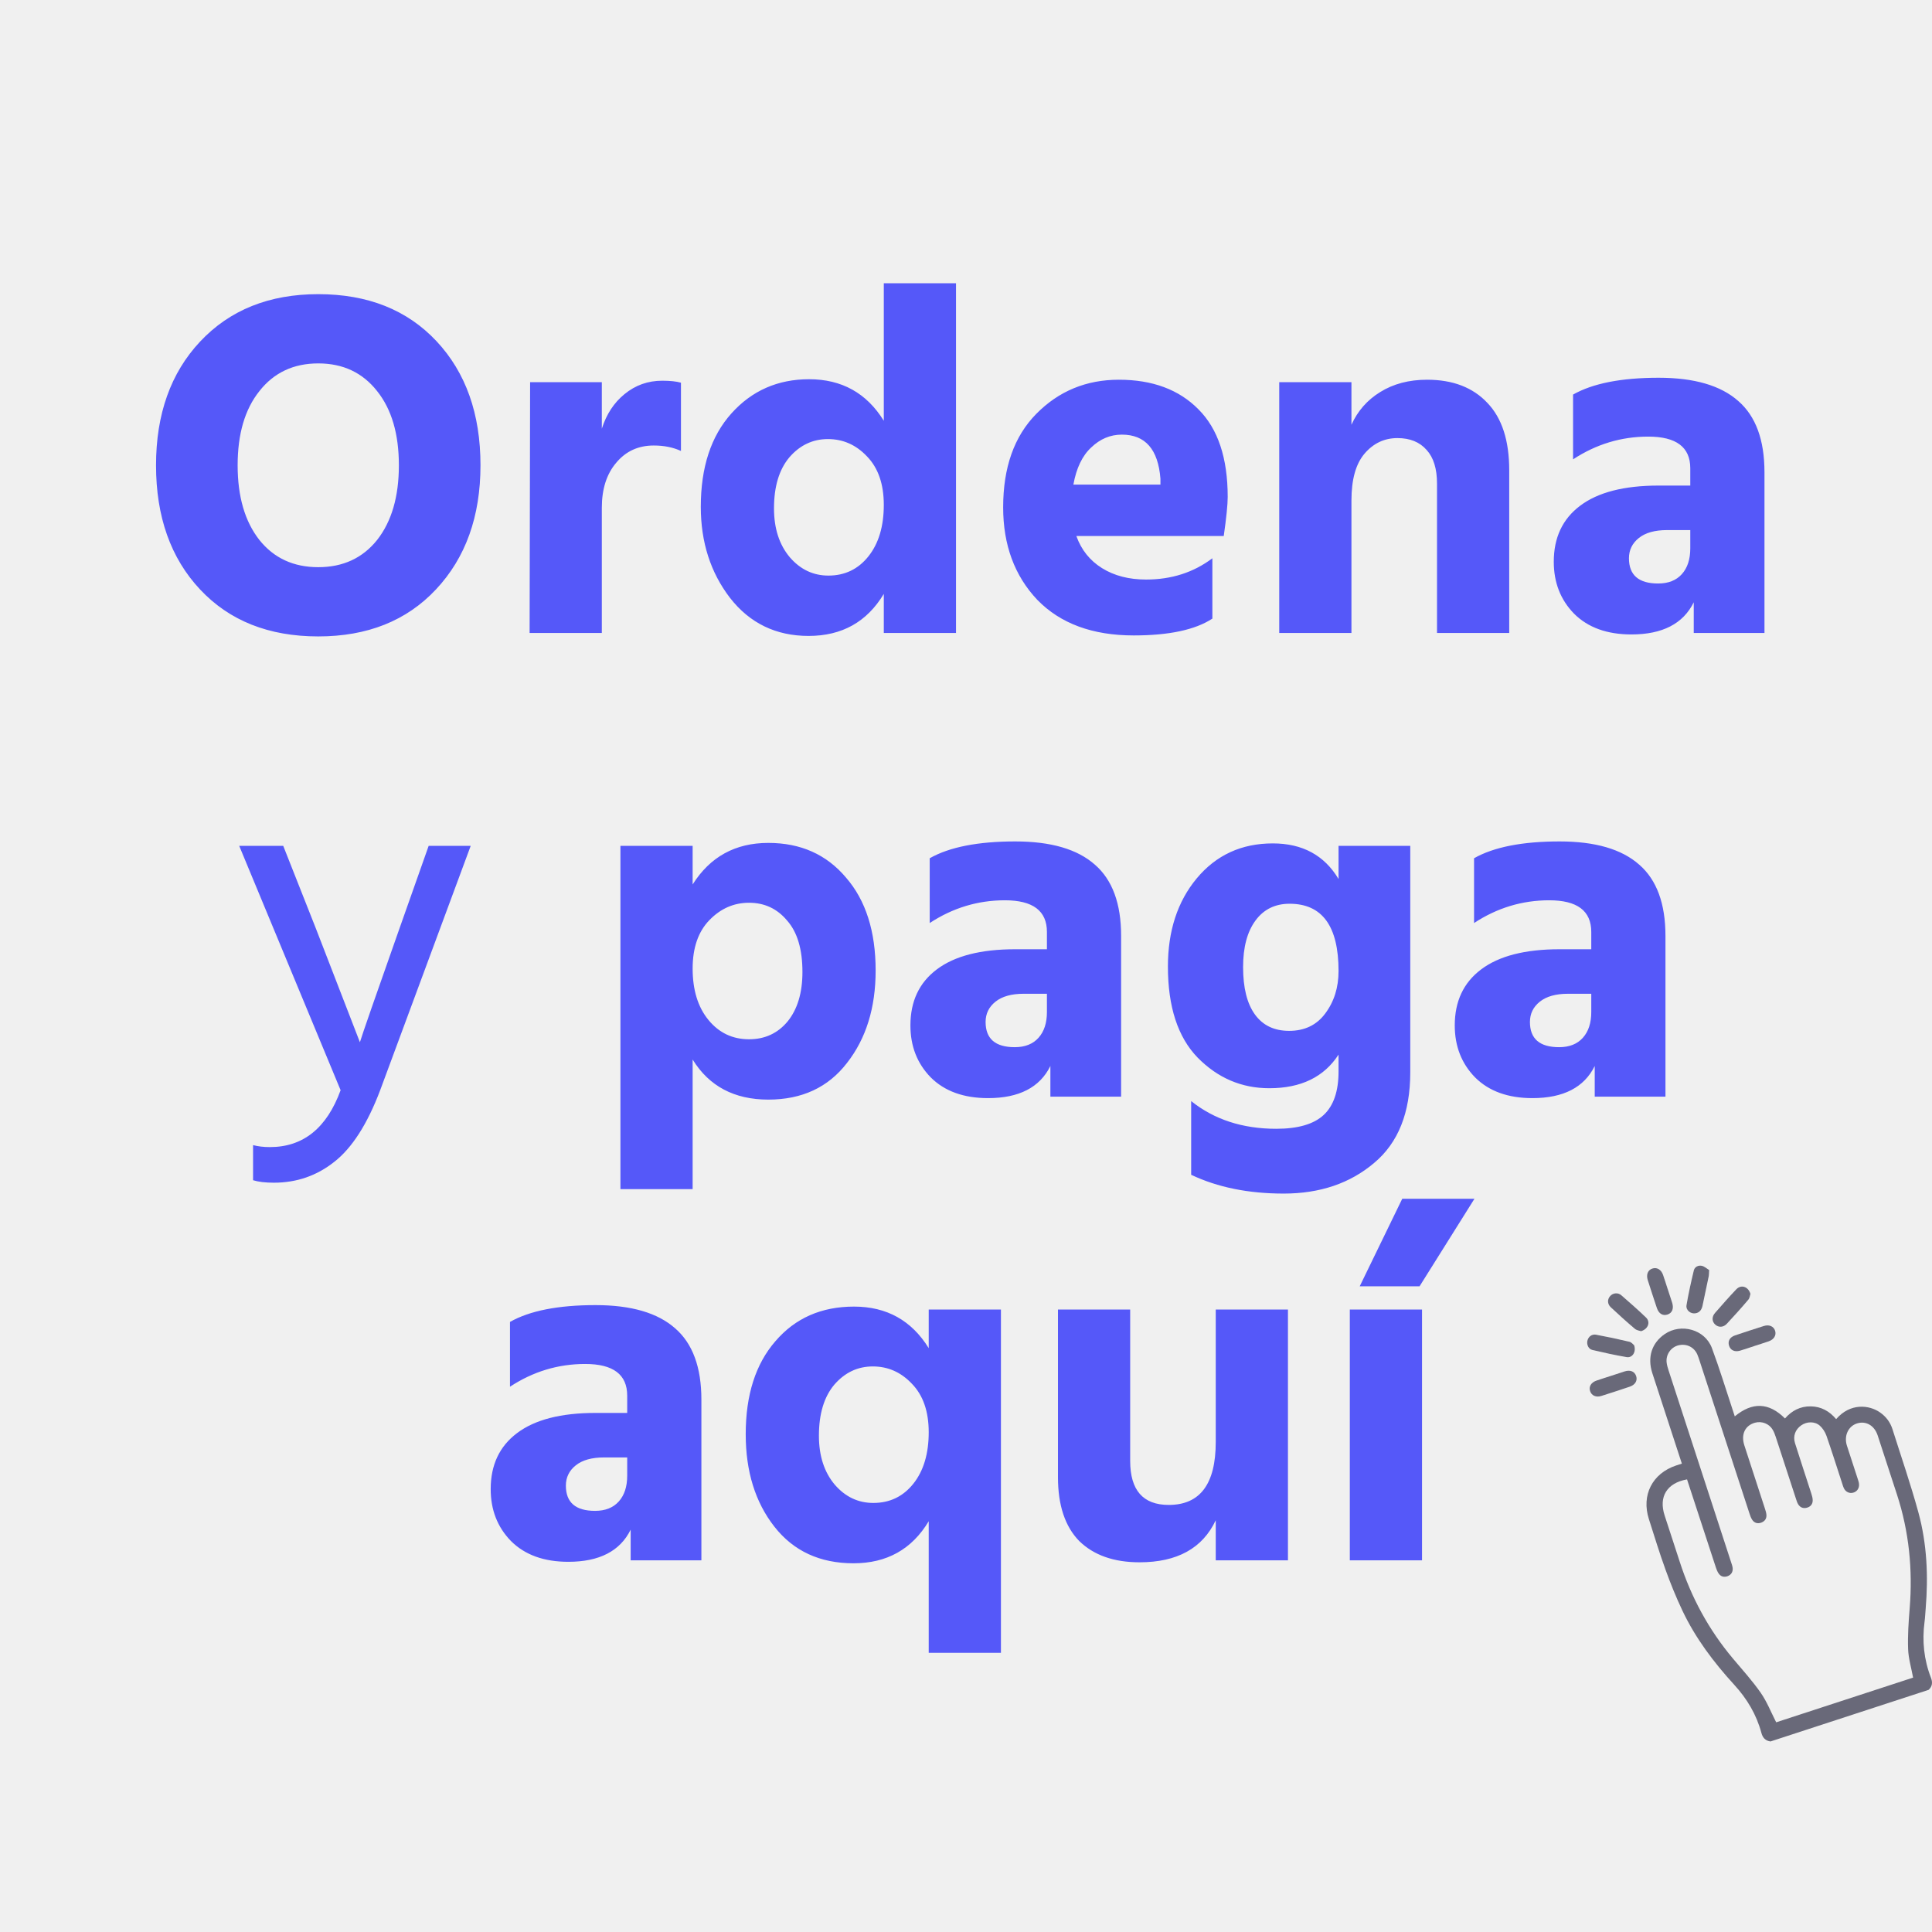
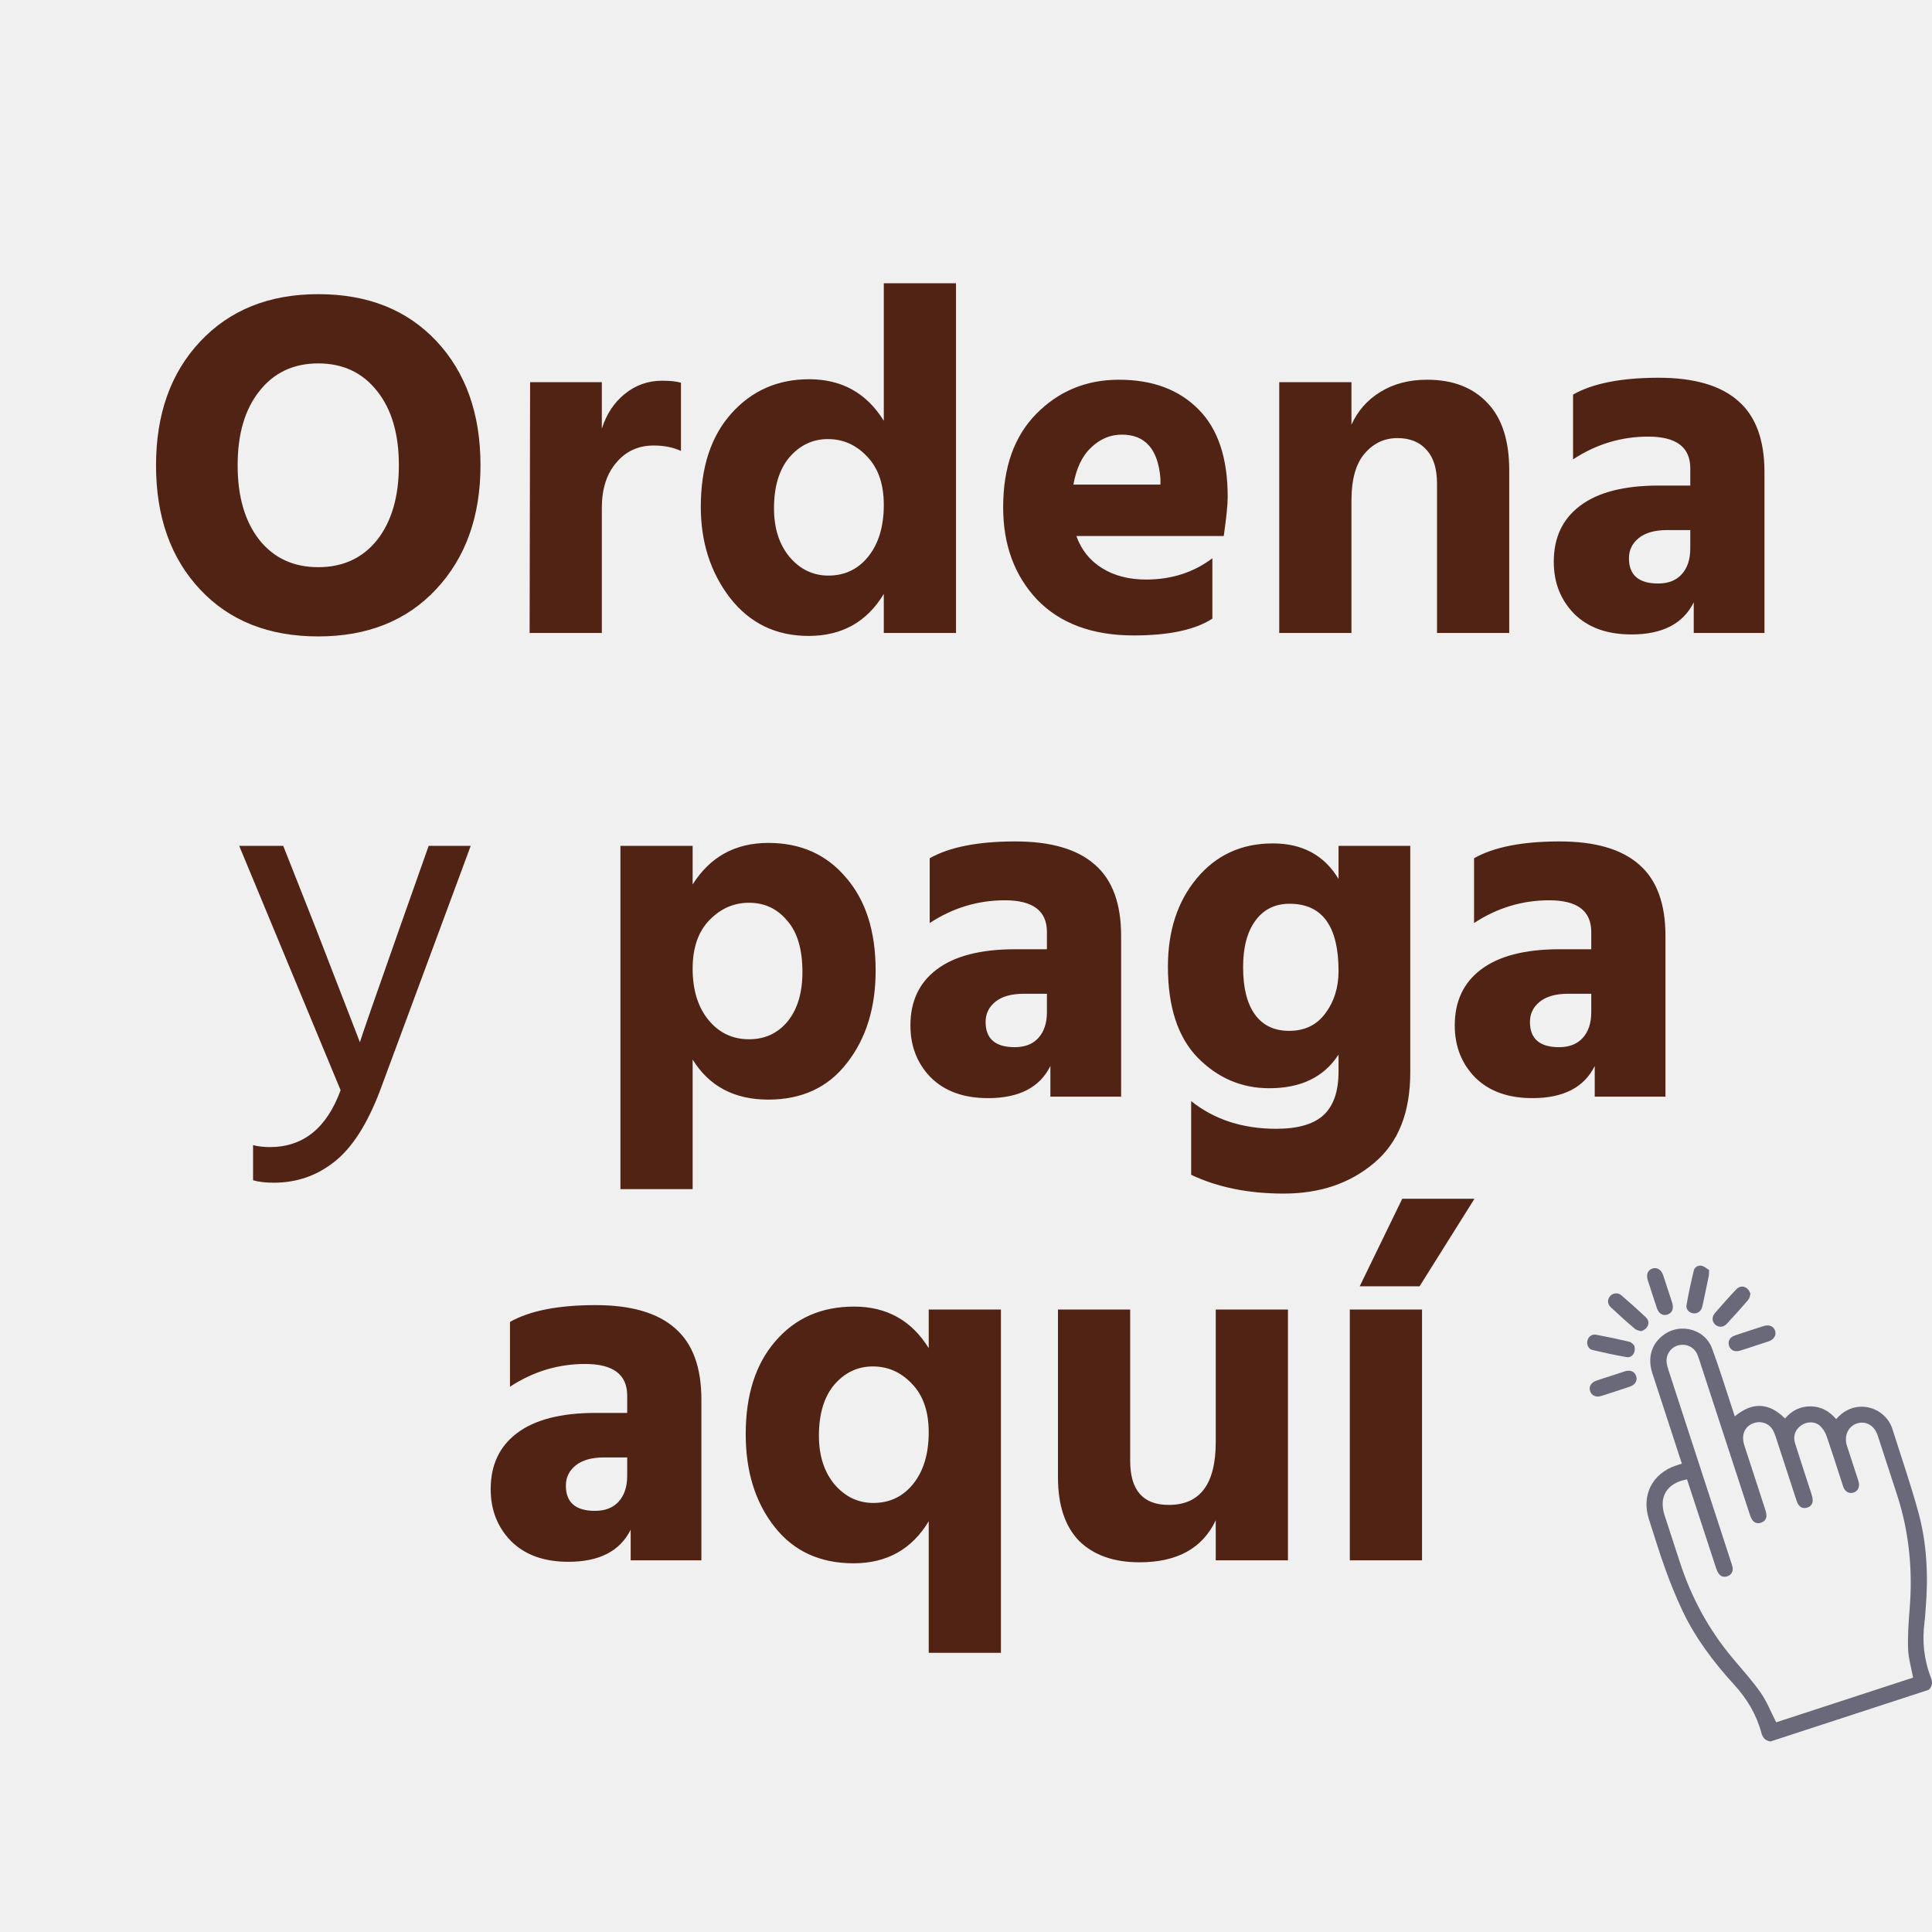
<svg xmlns="http://www.w3.org/2000/svg" viewBox="0 0 500 500" width="500px" height="500px">
  <defs>
    <clipPath id="clip0_208_1827">
      <rect width="79.95" height="111.445" fill="white" transform="translate(0.384338 25.791) rotate(-18.0784)" />
    </clipPath>
  </defs>
  <g clip-path="url(#clip0_208_1827)" transform="matrix(1.324217, 0, 0, 1.324217, 386.7021, 299.648)" style="">
    <path d="M28.698 33.883C30.159 33.436 30.551 32.051 29.662 31.198C28.102 29.707 26.485 28.278 24.855 26.865C24.186 26.282 23.243 26.386 22.679 26.989C22.075 27.635 22.083 28.56 22.795 29.219C24.333 30.645 25.884 32.054 27.484 33.411C27.863 33.73 28.454 33.795 28.698 33.883ZM27.349 36.633C27.179 36.497 26.847 36.049 26.43 35.946C24.271 35.429 22.096 34.972 19.914 34.565C19.065 34.405 18.379 34.965 18.204 35.77C18.044 36.51 18.426 37.367 19.174 37.548C21.395 38.074 23.624 38.568 25.875 38.946C26.978 39.131 27.787 37.975 27.349 36.633ZM50.074 26.576C49.623 25.083 48.209 24.736 47.313 25.681C45.893 27.186 44.517 28.737 43.156 30.294C42.477 31.078 42.538 32.017 43.216 32.609C43.87 33.18 44.789 33.149 45.458 32.428C46.892 30.889 48.3 29.328 49.658 27.723C49.955 27.368 49.995 26.793 50.072 26.57L50.074 26.576ZM42.006 21.925C41.565 21.656 41.101 21.209 40.561 21.098C39.892 20.957 39.182 21.296 39.01 21.999C38.467 24.247 37.966 26.512 37.578 28.793C37.411 29.787 38.408 30.563 39.383 30.377C40.195 30.219 40.557 29.64 40.714 28.889C41.117 26.985 41.528 25.086 41.917 23.175C41.984 22.848 41.968 22.506 42.006 21.925ZM33.917 25.691C33.611 24.755 33.32 23.808 32.998 22.878C32.631 21.843 31.814 21.361 30.942 21.628C30.038 21.905 29.658 22.795 30.007 23.902C30.584 25.725 31.183 27.541 31.787 29.355C32.158 30.473 32.958 30.942 33.88 30.629C34.787 30.321 35.131 29.466 34.785 28.334C34.514 27.447 34.212 26.576 33.924 25.694L33.917 25.691ZM22.781 42.614C21.844 42.919 20.898 43.216 19.965 43.533C18.921 43.897 18.446 44.699 18.727 45.577C19.004 46.444 19.882 46.858 20.922 46.537C22.775 45.955 24.628 45.351 26.467 44.726C27.563 44.357 28.044 43.517 27.726 42.616C27.415 41.736 26.583 41.391 25.511 41.723C24.596 42.003 23.691 42.317 22.781 42.614ZM50.841 36.782C51.778 36.476 52.725 36.185 53.657 35.863C54.69 35.502 55.173 34.668 54.903 33.804C54.626 32.937 53.738 32.532 52.702 32.864C50.818 33.462 48.944 34.073 47.07 34.703C46.055 35.046 45.625 35.803 45.883 36.683C46.15 37.595 46.98 38.006 48.03 37.699C48.976 37.421 49.911 37.091 50.848 36.785L50.841 36.782Z" fill="white" />
    <path d="M53.976 114.055C53.003 113.918 52.473 113.342 52.22 112.402C51.257 108.808 49.418 105.727 46.902 102.975C42.904 98.605 39.347 93.895 36.798 88.526C35.554 85.909 34.46 83.202 33.475 80.477C32.293 77.223 31.288 73.906 30.229 70.607C28.729 65.937 30.89 61.688 35.529 60.132C35.876 60.019 36.222 59.906 36.672 59.759C36.534 59.337 36.421 58.991 36.31 58.65C34.505 53.122 32.69 47.597 30.896 42.066C29.895 38.962 30.793 36.186 33.308 34.455C36.507 32.249 41.187 33.535 42.543 37.174C44.034 41.171 45.273 45.261 46.619 49.311C46.743 49.69 46.864 50.063 47.015 50.523C50.449 47.678 53.687 47.794 56.827 50.935C58.169 49.39 59.839 48.539 61.868 48.571C63.904 48.601 65.535 49.523 66.824 51.065C69.57 47.876 73.269 48.267 75.396 49.752C76.583 50.579 77.403 51.676 77.837 53.043C79.554 58.468 81.413 63.852 82.91 69.337C84.581 75.466 84.846 81.766 84.323 88.096C84.251 88.957 84.216 89.824 84.101 90.682C83.606 94.435 83.982 98.083 85.356 101.615C85.703 102.513 85.637 103.301 84.892 103.975L53.98 114.066L53.976 114.055ZM37.678 62.842C33.743 63.546 32.11 66.234 33.305 69.896C34.283 72.892 35.274 75.891 36.241 78.891C38.489 85.885 41.925 92.227 46.658 97.859C48.502 100.058 50.446 102.195 52.081 104.54C53.3 106.291 54.093 108.336 55.105 110.317L81.864 101.582C81.514 99.685 80.955 97.844 80.89 95.992C80.796 93.353 80.981 90.689 81.196 88.045C81.808 80.465 81.072 73.05 78.716 65.816C77.459 61.965 76.207 58.112 74.945 54.262C74.3 52.288 72.626 51.344 70.871 51.917C69.176 52.47 68.321 54.348 68.928 56.244C69.637 58.455 70.367 60.653 71.082 62.861C71.177 63.154 71.276 63.456 71.297 63.761C71.371 64.575 70.895 65.245 70.144 65.442C69.394 65.639 68.659 65.28 68.32 64.535C68.203 64.286 68.126 64.012 68.039 63.747C67.011 60.599 66.018 57.446 64.931 54.317C64.676 53.592 64.209 52.859 63.641 52.35C62.651 51.464 61.098 51.516 60.014 52.271C58.847 53.083 58.346 54.377 58.789 55.771C59.827 59.078 60.929 62.363 61.987 65.657C62.119 66.063 62.237 66.497 62.243 66.92C62.253 67.647 61.855 68.154 61.162 68.362C60.425 68.585 59.806 68.356 59.399 67.699C59.208 67.39 59.099 67.018 58.984 66.667C57.66 62.61 56.336 58.553 55.006 54.498C54.854 54.033 54.67 53.56 54.424 53.138C53.747 51.964 52.287 51.399 50.978 51.761C49.037 52.293 48.189 54.03 48.878 56.175C50.205 60.297 51.565 64.408 52.898 68.528C53.032 68.939 53.17 69.361 53.2 69.782C53.251 70.508 52.878 71.036 52.199 71.288C51.477 71.554 50.829 71.37 50.409 70.723C50.159 70.344 50.011 69.889 49.867 69.451C46.618 59.517 43.38 49.578 40.13 39.638C39.995 39.227 39.861 38.816 39.689 38.417C39.057 36.977 37.558 36.258 36.015 36.636C34.539 36.998 33.517 38.438 33.695 39.991C33.754 40.504 33.904 41.018 34.066 41.515C38.135 54.014 42.213 66.509 46.287 79.006C46.41 79.385 46.561 79.772 46.6 80.167C46.677 80.937 46.299 81.504 45.593 81.764C44.928 82.005 44.285 81.85 43.864 81.239C43.624 80.892 43.458 80.474 43.325 80.068C41.558 74.69 39.803 69.313 38.04 63.933C37.926 63.581 37.811 63.23 37.68 62.829L37.678 62.842Z" fill="#696979" />
    <path d="M28.698 33.883C28.454 33.795 27.858 33.732 27.484 33.411C25.886 32.059 24.33 30.652 22.796 29.219C22.083 28.56 22.08 27.633 22.679 26.989C23.243 26.386 24.186 26.282 24.855 26.865C26.485 28.278 28.103 29.707 29.662 31.198C30.551 32.051 30.157 33.43 28.698 33.883Z" fill="#696979" />
    <path d="M27.349 36.633C27.787 37.975 26.98 39.136 25.875 38.946C23.629 38.566 21.393 38.069 19.174 37.548C18.421 37.369 18.044 36.51 18.204 35.77C18.373 34.967 19.065 34.405 19.914 34.565C22.096 34.972 24.271 35.429 26.43 35.946C26.845 36.044 27.179 36.497 27.349 36.633Z" fill="#696979" />
    <path d="M50.074 26.576C49.997 26.798 49.957 27.374 49.659 27.728C48.301 29.333 46.893 30.894 45.46 32.433C44.791 33.154 43.872 33.185 43.218 32.614C42.539 32.022 42.477 31.078 43.158 30.3C44.517 28.737 45.893 27.186 47.315 25.686C48.211 24.742 49.617 25.085 50.076 26.581L50.074 26.576Z" fill="#696979" />
    <path d="M42.006 21.925C41.968 22.506 41.984 22.848 41.917 23.175C41.526 25.08 41.117 26.985 40.714 28.889C40.556 29.635 40.188 30.216 39.383 30.377C38.415 30.567 37.413 29.793 37.578 28.793C37.966 26.512 38.469 24.253 39.01 21.999C39.177 21.298 39.892 20.957 40.561 21.098C41.096 21.21 41.566 21.661 42.006 21.925Z" fill="#696979" />
    <path d="M33.922 25.689C34.21 26.571 34.507 27.443 34.784 28.329C35.135 29.459 34.785 30.315 33.879 30.623C32.956 30.936 32.163 30.471 31.785 29.349C31.181 27.535 30.582 25.72 30.005 23.897C29.656 22.79 30.036 21.9 30.941 21.622C31.812 21.356 32.629 21.837 32.997 22.873C33.324 23.801 33.609 24.75 33.915 25.685L33.922 25.689Z" fill="#696979" />
    <path d="M22.788 42.617C23.698 42.32 24.604 42.012 25.518 41.726C26.59 41.394 27.422 41.739 27.733 42.619C28.051 43.521 27.57 44.36 26.474 44.73C24.633 45.349 22.782 45.959 20.929 46.54C19.891 46.867 19.007 46.455 18.734 45.581C18.453 44.703 18.929 43.901 19.972 43.536C20.904 43.214 21.851 42.923 22.788 42.617Z" fill="#696979" />
    <path d="M50.846 36.78C49.91 37.086 48.974 37.415 48.029 37.694C46.978 38.001 46.149 37.589 45.881 36.677C45.624 35.797 46.048 35.042 47.068 34.697C48.94 34.062 50.816 33.456 52.7 32.859C53.738 32.532 54.629 32.93 54.901 33.799C55.176 34.66 54.688 35.496 53.655 35.857C52.725 36.185 51.776 36.471 50.839 36.776L50.846 36.78Z" fill="#696979" />
  </g>
-   <path d="M 124.349 120.417 C 124.349 133.644 120.509 144.353 112.829 152.545 C 105.234 160.652 95.079 164.705 82.365 164.705 C 69.565 164.705 59.367 160.652 51.773 152.545 C 44.178 144.439 40.381 133.729 40.381 120.417 C 40.381 107.191 44.178 96.524 51.773 88.417 C 59.453 80.225 69.65 76.129 82.365 76.129 C 95.165 76.129 105.362 80.183 112.957 88.289 C 120.551 96.396 124.349 107.105 124.349 120.417 Z M 67.133 101.217 C 63.378 105.911 61.501 112.311 61.501 120.417 C 61.501 128.524 63.378 134.967 67.133 139.745 C 70.887 144.439 75.965 146.785 82.365 146.785 C 88.765 146.785 93.842 144.439 97.597 139.745 C 101.351 134.967 103.229 128.524 103.229 120.417 C 103.229 112.311 101.351 105.911 97.597 101.217 C 93.842 96.439 88.765 94.049 82.365 94.049 C 75.965 94.049 70.887 96.439 67.133 101.217 Z M 155.751 163.809 L 137.063 163.809 L 137.191 98.913 L 155.751 98.913 L 155.751 110.945 C 156.945 107.191 158.908 104.204 161.639 101.985 C 164.455 99.681 167.697 98.529 171.367 98.529 C 173.415 98.529 175.036 98.7 176.231 99.041 L 176.231 116.705 C 174.183 115.767 171.836 115.297 169.191 115.297 C 165.18 115.297 161.937 116.791 159.463 119.777 C 156.988 122.679 155.751 126.561 155.751 131.425 L 155.751 163.809 Z M 200.31 131.553 C 200.31 136.759 201.675 140.983 204.406 144.225 C 207.136 147.383 210.464 148.961 214.39 148.961 C 218.656 148.961 222.112 147.297 224.758 143.969 C 227.403 140.641 228.726 136.204 228.726 130.657 C 228.726 125.281 227.275 121.1 224.374 118.113 C 221.558 115.127 218.187 113.633 214.262 113.633 C 210.336 113.633 207.008 115.212 204.278 118.369 C 201.632 121.527 200.31 125.921 200.31 131.553 Z M 247.414 163.809 L 228.726 163.809 L 228.726 153.697 C 224.374 160.951 217.888 164.577 209.27 164.577 C 200.822 164.577 194.038 161.292 188.918 154.721 C 183.883 148.151 181.366 140.3 181.366 131.169 C 181.366 120.929 184.011 112.865 189.302 106.977 C 194.592 101.089 201.291 98.145 209.398 98.145 C 217.846 98.145 224.288 101.729 228.726 108.897 L 228.726 73.313 L 247.414 73.313 L 247.414 163.809 Z M 313.76 160.097 C 309.322 162.999 302.538 164.449 293.408 164.449 C 282.741 164.449 274.421 161.377 268.448 155.233 C 262.56 149.004 259.616 141.025 259.616 131.297 C 259.616 120.972 262.474 112.908 268.192 107.105 C 273.994 101.217 281.12 98.273 289.568 98.273 C 298.272 98.273 305.141 100.833 310.176 105.953 C 315.21 110.988 317.728 118.54 317.728 128.609 C 317.728 130.572 317.386 133.943 316.704 138.721 L 278.56 138.721 C 279.84 142.305 282.058 145.079 285.216 147.041 C 288.373 149.004 292.17 149.985 296.608 149.985 C 303.178 149.985 308.896 148.151 313.76 144.481 L 313.76 160.097 Z M 290.336 112.481 C 287.349 112.481 284.704 113.591 282.4 115.809 C 280.096 117.943 278.56 121.143 277.792 125.409 L 300.32 125.409 L 300.32 123.873 C 299.722 116.279 296.394 112.481 290.336 112.481 Z M 390.586 163.809 L 371.898 163.809 L 371.898 125.153 C 371.898 121.313 371.002 118.412 369.21 116.449 C 367.418 114.401 364.9 113.377 361.658 113.377 C 358.244 113.377 355.386 114.743 353.082 117.473 C 350.863 120.119 349.754 124.129 349.754 129.505 L 349.754 163.809 L 331.066 163.809 L 331.066 98.913 L 349.754 98.913 L 349.754 109.921 C 351.375 106.337 353.85 103.521 357.178 101.473 C 360.591 99.34 364.644 98.273 369.338 98.273 C 375.994 98.273 381.199 100.279 384.954 104.289 C 388.708 108.215 390.586 114.017 390.586 121.697 L 390.586 163.809 Z M 429.124 151.009 C 431.769 151.009 433.817 150.199 435.268 148.577 C 436.718 146.956 437.444 144.737 437.444 141.921 L 437.444 137.185 L 431.428 137.185 C 428.27 137.185 425.838 137.868 424.132 139.233 C 422.425 140.599 421.572 142.348 421.572 144.481 C 421.572 148.833 424.089 151.009 429.124 151.009 Z M 438.34 155.873 C 435.609 161.42 430.233 164.193 422.212 164.193 C 415.897 164.193 410.948 162.401 407.364 158.817 C 403.865 155.233 402.116 150.753 402.116 145.377 C 402.116 139.148 404.377 134.327 408.9 130.913 C 413.508 127.415 420.292 125.665 429.252 125.665 L 437.444 125.665 L 437.444 121.185 C 437.444 115.724 433.817 112.993 426.564 112.993 C 419.566 112.993 413.081 114.956 407.108 118.881 L 407.108 102.113 C 412.228 99.212 419.609 97.761 429.252 97.761 C 438.468 97.761 445.337 99.767 449.86 103.777 C 454.382 107.703 456.644 113.847 456.644 122.209 L 456.644 163.809 L 438.34 163.809 L 438.34 155.873 Z M 98.39 282.145 C 95.062 290.934 91.094 297.121 86.486 300.705 C 81.963 304.289 76.758 306.081 70.87 306.081 C 68.651 306.081 66.859 305.868 65.494 305.441 L 65.494 296.353 C 66.774 296.694 68.224 296.865 69.846 296.865 C 78.464 296.865 84.566 291.958 88.15 282.145 L 61.91 218.913 L 73.302 218.913 L 81.75 240.289 L 93.142 269.729 C 93.824 267.51 97.238 257.697 103.382 240.289 L 110.934 218.913 L 121.814 218.913 L 98.39 282.145 Z M 179.254 307.745 L 160.566 307.745 L 160.566 218.913 L 179.254 218.913 L 179.254 228.897 C 183.776 221.729 190.304 218.145 198.838 218.145 C 207.2 218.145 213.899 221.132 218.934 227.105 C 224.054 232.993 226.614 241.014 226.614 251.169 C 226.614 260.812 224.139 268.79 219.19 275.105 C 214.326 281.42 207.542 284.577 198.838 284.577 C 190.048 284.577 183.52 281.121 179.254 274.209 L 179.254 307.745 Z M 179.254 250.657 C 179.254 256.204 180.619 260.641 183.35 263.969 C 186.08 267.297 189.579 268.961 193.846 268.961 C 197.942 268.961 201.27 267.425 203.83 264.353 C 206.39 261.196 207.67 256.929 207.67 251.553 C 207.67 245.665 206.347 241.228 203.702 238.241 C 201.142 235.169 197.856 233.633 193.846 233.633 C 189.92 233.633 186.507 235.126 183.606 238.113 C 180.704 241.1 179.254 245.281 179.254 250.657 Z M 262.624 271.009 C 265.269 271.009 267.317 270.198 268.768 268.577 C 270.218 266.956 270.944 264.737 270.944 261.921 L 270.944 257.185 L 264.928 257.185 C 261.77 257.185 259.338 257.868 257.632 259.233 C 255.925 260.598 255.072 262.348 255.072 264.481 C 255.072 268.833 257.589 271.009 262.624 271.009 Z M 271.84 275.873 C 269.109 281.42 263.733 284.193 255.712 284.193 C 249.397 284.193 244.448 282.401 240.864 278.817 C 237.365 275.233 235.616 270.753 235.616 265.377 C 235.616 259.148 237.877 254.326 242.4 250.913 C 247.008 247.414 253.792 245.665 262.752 245.665 L 270.944 245.665 L 270.944 241.185 C 270.944 235.724 267.317 232.993 260.064 232.993 C 253.066 232.993 246.581 234.956 240.608 238.881 L 240.608 222.113 C 245.728 219.212 253.109 217.761 262.752 217.761 C 271.968 217.761 278.837 219.766 283.36 223.777 C 287.882 227.702 290.144 233.846 290.144 242.209 L 290.144 283.809 L 271.84 283.809 L 271.84 275.873 Z M 364.976 277.537 C 364.976 287.948 361.861 295.756 355.632 300.961 C 349.402 306.252 341.594 308.897 332.208 308.897 C 323.077 308.897 315.098 307.276 308.272 304.033 L 308.272 284.961 C 314.245 289.74 321.584 292.129 330.288 292.129 C 335.92 292.129 340.016 290.934 342.576 288.545 C 345.136 286.156 346.416 282.401 346.416 277.281 L 346.416 272.929 C 342.661 278.732 336.688 281.633 328.496 281.633 C 321.328 281.633 315.141 278.988 309.936 273.697 C 304.816 268.406 302.256 260.556 302.256 250.145 C 302.256 240.929 304.73 233.334 309.68 227.361 C 314.714 221.302 321.285 218.273 329.392 218.273 C 337.072 218.273 342.746 221.345 346.416 227.489 L 346.416 218.913 L 364.976 218.913 L 364.976 277.537 Z M 321.712 250.273 C 321.712 255.649 322.736 259.745 324.784 262.561 C 326.832 265.377 329.776 266.785 333.616 266.785 C 337.626 266.785 340.741 265.292 342.96 262.305 C 345.264 259.233 346.416 255.564 346.416 251.297 C 346.416 239.692 342.192 233.889 333.744 233.889 C 329.989 233.889 327.045 235.34 324.912 238.241 C 322.778 241.142 321.712 245.153 321.712 250.273 Z M 403.499 271.009 C 406.144 271.009 408.192 270.198 409.643 268.577 C 411.093 266.956 411.819 264.737 411.819 261.921 L 411.819 257.185 L 405.803 257.185 C 402.645 257.185 400.213 257.868 398.507 259.233 C 396.8 260.598 395.947 262.348 395.947 264.481 C 395.947 268.833 398.464 271.009 403.499 271.009 Z M 412.715 275.873 C 409.984 281.42 404.608 284.193 396.587 284.193 C 390.272 284.193 385.323 282.401 381.739 278.817 C 378.24 275.233 376.491 270.753 376.491 265.377 C 376.491 259.148 378.752 254.326 383.275 250.913 C 387.883 247.414 394.667 245.665 403.627 245.665 L 411.819 245.665 L 411.819 241.185 C 411.819 235.724 408.192 232.993 400.939 232.993 C 393.941 232.993 387.456 234.956 381.483 238.881 L 381.483 222.113 C 386.603 219.212 393.984 217.761 403.627 217.761 C 412.843 217.761 419.712 219.766 424.235 223.777 C 428.757 227.702 431.019 233.846 431.019 242.209 L 431.019 283.809 L 412.715 283.809 L 412.715 275.873 Z M 153.999 391.009 C 156.644 391.009 158.692 390.198 160.143 388.577 C 161.593 386.956 162.319 384.737 162.319 381.921 L 162.319 377.185 L 156.303 377.185 C 153.145 377.185 150.713 377.868 149.007 379.233 C 147.3 380.598 146.447 382.348 146.447 384.481 C 146.447 388.833 148.964 391.009 153.999 391.009 Z M 163.215 395.873 C 160.484 401.42 155.108 404.193 147.087 404.193 C 140.772 404.193 135.823 402.401 132.239 398.817 C 128.74 395.233 126.991 390.753 126.991 385.377 C 126.991 379.148 129.252 374.326 133.775 370.913 C 138.383 367.414 145.167 365.665 154.127 365.665 L 162.319 365.665 L 162.319 361.185 C 162.319 355.724 158.692 352.993 151.439 352.993 C 144.441 352.993 137.956 354.956 131.983 358.881 L 131.983 342.113 C 137.103 339.212 144.484 337.761 154.127 337.761 C 163.343 337.761 170.212 339.766 174.735 343.777 C 179.257 347.702 181.519 353.846 181.519 362.209 L 181.519 403.809 L 163.215 403.809 L 163.215 395.873 Z M 211.935 371.553 C 211.935 376.758 213.3 380.982 216.031 384.225 C 218.761 387.382 222.089 388.961 226.015 388.961 C 230.281 388.961 233.737 387.297 236.383 383.969 C 239.028 380.641 240.351 376.204 240.351 370.657 C 240.351 365.281 238.9 361.1 235.999 358.113 C 233.183 355.126 229.812 353.633 225.887 353.633 C 221.961 353.633 218.633 355.212 215.903 358.369 C 213.257 361.526 211.935 365.921 211.935 371.553 Z M 259.039 427.745 L 240.351 427.745 L 240.351 393.697 C 235.999 400.95 229.513 404.577 220.895 404.577 C 212.191 404.577 205.364 401.42 200.415 395.105 C 195.465 388.79 192.991 380.812 192.991 371.169 C 192.991 361.014 195.551 352.993 200.671 347.105 C 205.791 341.132 212.575 338.145 221.023 338.145 C 229.471 338.145 235.913 341.729 240.351 348.897 L 240.351 338.913 L 259.039 338.913 L 259.039 427.745 Z M 333.321 403.809 L 314.633 403.809 L 314.633 393.441 C 311.219 400.694 304.649 404.321 294.921 404.321 C 288.265 404.321 283.059 402.486 279.305 398.817 C 275.635 395.062 273.801 389.558 273.801 382.305 L 273.801 338.913 L 292.489 338.913 L 292.489 378.081 C 292.489 385.676 295.817 389.473 302.473 389.473 C 310.579 389.473 314.633 384.054 314.633 373.217 L 314.633 338.913 L 333.321 338.913 L 333.321 403.809 Z M 368.019 403.809 L 349.331 403.809 L 349.331 338.913 L 368.019 338.913 L 368.019 403.809 Z M 367.379 332.897 L 351.891 332.897 L 362.899 310.241 L 381.587 310.241 L 367.379 332.897 Z" fill="#5558F9" />
+   <path d="M 124.349 120.417 C 124.349 133.644 120.509 144.353 112.829 152.545 C 105.234 160.652 95.079 164.705 82.365 164.705 C 69.565 164.705 59.367 160.652 51.773 152.545 C 44.178 144.439 40.381 133.729 40.381 120.417 C 40.381 107.191 44.178 96.524 51.773 88.417 C 59.453 80.225 69.65 76.129 82.365 76.129 C 95.165 76.129 105.362 80.183 112.957 88.289 C 120.551 96.396 124.349 107.105 124.349 120.417 Z M 67.133 101.217 C 63.378 105.911 61.501 112.311 61.501 120.417 C 61.501 128.524 63.378 134.967 67.133 139.745 C 70.887 144.439 75.965 146.785 82.365 146.785 C 88.765 146.785 93.842 144.439 97.597 139.745 C 101.351 134.967 103.229 128.524 103.229 120.417 C 103.229 112.311 101.351 105.911 97.597 101.217 C 93.842 96.439 88.765 94.049 82.365 94.049 C 75.965 94.049 70.887 96.439 67.133 101.217 Z M 155.751 163.809 L 137.063 163.809 L 137.191 98.913 L 155.751 98.913 L 155.751 110.945 C 156.945 107.191 158.908 104.204 161.639 101.985 C 164.455 99.681 167.697 98.529 171.367 98.529 C 173.415 98.529 175.036 98.7 176.231 99.041 L 176.231 116.705 C 174.183 115.767 171.836 115.297 169.191 115.297 C 165.18 115.297 161.937 116.791 159.463 119.777 C 156.988 122.679 155.751 126.561 155.751 131.425 L 155.751 163.809 Z M 200.31 131.553 C 200.31 136.759 201.675 140.983 204.406 144.225 C 207.136 147.383 210.464 148.961 214.39 148.961 C 218.656 148.961 222.112 147.297 224.758 143.969 C 227.403 140.641 228.726 136.204 228.726 130.657 C 228.726 125.281 227.275 121.1 224.374 118.113 C 221.558 115.127 218.187 113.633 214.262 113.633 C 210.336 113.633 207.008 115.212 204.278 118.369 C 201.632 121.527 200.31 125.921 200.31 131.553 Z M 247.414 163.809 L 228.726 163.809 L 228.726 153.697 C 224.374 160.951 217.888 164.577 209.27 164.577 C 200.822 164.577 194.038 161.292 188.918 154.721 C 183.883 148.151 181.366 140.3 181.366 131.169 C 181.366 120.929 184.011 112.865 189.302 106.977 C 194.592 101.089 201.291 98.145 209.398 98.145 C 217.846 98.145 224.288 101.729 228.726 108.897 L 228.726 73.313 L 247.414 73.313 L 247.414 163.809 Z M 313.76 160.097 C 309.322 162.999 302.538 164.449 293.408 164.449 C 282.741 164.449 274.421 161.377 268.448 155.233 C 262.56 149.004 259.616 141.025 259.616 131.297 C 259.616 120.972 262.474 112.908 268.192 107.105 C 273.994 101.217 281.12 98.273 289.568 98.273 C 298.272 98.273 305.141 100.833 310.176 105.953 C 315.21 110.988 317.728 118.54 317.728 128.609 C 317.728 130.572 317.386 133.943 316.704 138.721 L 278.56 138.721 C 279.84 142.305 282.058 145.079 285.216 147.041 C 288.373 149.004 292.17 149.985 296.608 149.985 C 303.178 149.985 308.896 148.151 313.76 144.481 L 313.76 160.097 Z M 290.336 112.481 C 287.349 112.481 284.704 113.591 282.4 115.809 C 280.096 117.943 278.56 121.143 277.792 125.409 L 300.32 125.409 L 300.32 123.873 C 299.722 116.279 296.394 112.481 290.336 112.481 Z M 390.586 163.809 L 371.898 163.809 L 371.898 125.153 C 371.898 121.313 371.002 118.412 369.21 116.449 C 367.418 114.401 364.9 113.377 361.658 113.377 C 358.244 113.377 355.386 114.743 353.082 117.473 C 350.863 120.119 349.754 124.129 349.754 129.505 L 349.754 163.809 L 331.066 163.809 L 331.066 98.913 L 349.754 98.913 L 349.754 109.921 C 351.375 106.337 353.85 103.521 357.178 101.473 C 360.591 99.34 364.644 98.273 369.338 98.273 C 375.994 98.273 381.199 100.279 384.954 104.289 C 388.708 108.215 390.586 114.017 390.586 121.697 L 390.586 163.809 Z M 429.124 151.009 C 431.769 151.009 433.817 150.199 435.268 148.577 C 436.718 146.956 437.444 144.737 437.444 141.921 L 437.444 137.185 L 431.428 137.185 C 428.27 137.185 425.838 137.868 424.132 139.233 C 422.425 140.599 421.572 142.348 421.572 144.481 C 421.572 148.833 424.089 151.009 429.124 151.009 Z M 438.34 155.873 C 435.609 161.42 430.233 164.193 422.212 164.193 C 415.897 164.193 410.948 162.401 407.364 158.817 C 403.865 155.233 402.116 150.753 402.116 145.377 C 402.116 139.148 404.377 134.327 408.9 130.913 C 413.508 127.415 420.292 125.665 429.252 125.665 L 437.444 125.665 L 437.444 121.185 C 437.444 115.724 433.817 112.993 426.564 112.993 C 419.566 112.993 413.081 114.956 407.108 118.881 L 407.108 102.113 C 412.228 99.212 419.609 97.761 429.252 97.761 C 438.468 97.761 445.337 99.767 449.86 103.777 C 454.382 107.703 456.644 113.847 456.644 122.209 L 456.644 163.809 L 438.34 163.809 L 438.34 155.873 Z M 98.39 282.145 C 95.062 290.934 91.094 297.121 86.486 300.705 C 81.963 304.289 76.758 306.081 70.87 306.081 C 68.651 306.081 66.859 305.868 65.494 305.441 L 65.494 296.353 C 66.774 296.694 68.224 296.865 69.846 296.865 C 78.464 296.865 84.566 291.958 88.15 282.145 L 61.91 218.913 L 73.302 218.913 L 81.75 240.289 L 93.142 269.729 C 93.824 267.51 97.238 257.697 103.382 240.289 L 110.934 218.913 L 121.814 218.913 L 98.39 282.145 Z M 179.254 307.745 L 160.566 307.745 L 160.566 218.913 L 179.254 218.913 L 179.254 228.897 C 183.776 221.729 190.304 218.145 198.838 218.145 C 207.2 218.145 213.899 221.132 218.934 227.105 C 224.054 232.993 226.614 241.014 226.614 251.169 C 226.614 260.812 224.139 268.79 219.19 275.105 C 214.326 281.42 207.542 284.577 198.838 284.577 C 190.048 284.577 183.52 281.121 179.254 274.209 L 179.254 307.745 Z M 179.254 250.657 C 179.254 256.204 180.619 260.641 183.35 263.969 C 186.08 267.297 189.579 268.961 193.846 268.961 C 197.942 268.961 201.27 267.425 203.83 264.353 C 206.39 261.196 207.67 256.929 207.67 251.553 C 207.67 245.665 206.347 241.228 203.702 238.241 C 201.142 235.169 197.856 233.633 193.846 233.633 C 189.92 233.633 186.507 235.126 183.606 238.113 C 180.704 241.1 179.254 245.281 179.254 250.657 Z M 262.624 271.009 C 265.269 271.009 267.317 270.198 268.768 268.577 C 270.218 266.956 270.944 264.737 270.944 261.921 L 270.944 257.185 L 264.928 257.185 C 261.77 257.185 259.338 257.868 257.632 259.233 C 255.925 260.598 255.072 262.348 255.072 264.481 C 255.072 268.833 257.589 271.009 262.624 271.009 Z M 271.84 275.873 C 269.109 281.42 263.733 284.193 255.712 284.193 C 249.397 284.193 244.448 282.401 240.864 278.817 C 237.365 275.233 235.616 270.753 235.616 265.377 C 235.616 259.148 237.877 254.326 242.4 250.913 C 247.008 247.414 253.792 245.665 262.752 245.665 L 270.944 245.665 L 270.944 241.185 C 270.944 235.724 267.317 232.993 260.064 232.993 C 253.066 232.993 246.581 234.956 240.608 238.881 L 240.608 222.113 C 245.728 219.212 253.109 217.761 262.752 217.761 C 271.968 217.761 278.837 219.766 283.36 223.777 C 287.882 227.702 290.144 233.846 290.144 242.209 L 290.144 283.809 L 271.84 283.809 L 271.84 275.873 Z M 364.976 277.537 C 364.976 287.948 361.861 295.756 355.632 300.961 C 349.402 306.252 341.594 308.897 332.208 308.897 C 323.077 308.897 315.098 307.276 308.272 304.033 L 308.272 284.961 C 314.245 289.74 321.584 292.129 330.288 292.129 C 335.92 292.129 340.016 290.934 342.576 288.545 C 345.136 286.156 346.416 282.401 346.416 277.281 L 346.416 272.929 C 342.661 278.732 336.688 281.633 328.496 281.633 C 321.328 281.633 315.141 278.988 309.936 273.697 C 304.816 268.406 302.256 260.556 302.256 250.145 C 302.256 240.929 304.73 233.334 309.68 227.361 C 314.714 221.302 321.285 218.273 329.392 218.273 C 337.072 218.273 342.746 221.345 346.416 227.489 L 346.416 218.913 L 364.976 218.913 L 364.976 277.537 Z M 321.712 250.273 C 321.712 255.649 322.736 259.745 324.784 262.561 C 326.832 265.377 329.776 266.785 333.616 266.785 C 337.626 266.785 340.741 265.292 342.96 262.305 C 345.264 259.233 346.416 255.564 346.416 251.297 C 346.416 239.692 342.192 233.889 333.744 233.889 C 329.989 233.889 327.045 235.34 324.912 238.241 C 322.778 241.142 321.712 245.153 321.712 250.273 Z M 403.499 271.009 C 406.144 271.009 408.192 270.198 409.643 268.577 C 411.093 266.956 411.819 264.737 411.819 261.921 L 411.819 257.185 L 405.803 257.185 C 402.645 257.185 400.213 257.868 398.507 259.233 C 396.8 260.598 395.947 262.348 395.947 264.481 C 395.947 268.833 398.464 271.009 403.499 271.009 Z M 412.715 275.873 C 409.984 281.42 404.608 284.193 396.587 284.193 C 390.272 284.193 385.323 282.401 381.739 278.817 C 378.24 275.233 376.491 270.753 376.491 265.377 C 376.491 259.148 378.752 254.326 383.275 250.913 C 387.883 247.414 394.667 245.665 403.627 245.665 L 411.819 245.665 L 411.819 241.185 C 411.819 235.724 408.192 232.993 400.939 232.993 C 393.941 232.993 387.456 234.956 381.483 238.881 L 381.483 222.113 C 386.603 219.212 393.984 217.761 403.627 217.761 C 412.843 217.761 419.712 219.766 424.235 223.777 C 428.757 227.702 431.019 233.846 431.019 242.209 L 431.019 283.809 L 412.715 283.809 L 412.715 275.873 Z M 153.999 391.009 C 156.644 391.009 158.692 390.198 160.143 388.577 C 161.593 386.956 162.319 384.737 162.319 381.921 L 162.319 377.185 L 156.303 377.185 C 153.145 377.185 150.713 377.868 149.007 379.233 C 147.3 380.598 146.447 382.348 146.447 384.481 C 146.447 388.833 148.964 391.009 153.999 391.009 Z M 163.215 395.873 C 160.484 401.42 155.108 404.193 147.087 404.193 C 140.772 404.193 135.823 402.401 132.239 398.817 C 128.74 395.233 126.991 390.753 126.991 385.377 C 126.991 379.148 129.252 374.326 133.775 370.913 C 138.383 367.414 145.167 365.665 154.127 365.665 L 162.319 365.665 L 162.319 361.185 C 162.319 355.724 158.692 352.993 151.439 352.993 C 144.441 352.993 137.956 354.956 131.983 358.881 L 131.983 342.113 C 137.103 339.212 144.484 337.761 154.127 337.761 C 163.343 337.761 170.212 339.766 174.735 343.777 C 179.257 347.702 181.519 353.846 181.519 362.209 L 181.519 403.809 L 163.215 403.809 L 163.215 395.873 Z M 211.935 371.553 C 211.935 376.758 213.3 380.982 216.031 384.225 C 218.761 387.382 222.089 388.961 226.015 388.961 C 230.281 388.961 233.737 387.297 236.383 383.969 C 239.028 380.641 240.351 376.204 240.351 370.657 C 240.351 365.281 238.9 361.1 235.999 358.113 C 233.183 355.126 229.812 353.633 225.887 353.633 C 221.961 353.633 218.633 355.212 215.903 358.369 C 213.257 361.526 211.935 365.921 211.935 371.553 Z M 259.039 427.745 L 240.351 427.745 L 240.351 393.697 C 235.999 400.95 229.513 404.577 220.895 404.577 C 212.191 404.577 205.364 401.42 200.415 395.105 C 195.465 388.79 192.991 380.812 192.991 371.169 C 192.991 361.014 195.551 352.993 200.671 347.105 C 205.791 341.132 212.575 338.145 221.023 338.145 C 229.471 338.145 235.913 341.729 240.351 348.897 L 240.351 338.913 L 259.039 338.913 L 259.039 427.745 Z M 333.321 403.809 L 314.633 403.809 L 314.633 393.441 C 311.219 400.694 304.649 404.321 294.921 404.321 C 288.265 404.321 283.059 402.486 279.305 398.817 C 275.635 395.062 273.801 389.558 273.801 382.305 L 273.801 338.913 L 292.489 338.913 L 292.489 378.081 C 292.489 385.676 295.817 389.473 302.473 389.473 C 310.579 389.473 314.633 384.054 314.633 373.217 L 314.633 338.913 L 333.321 338.913 L 333.321 403.809 Z M 368.019 403.809 L 349.331 403.809 L 349.331 338.913 L 368.019 338.913 L 368.019 403.809 Z M 367.379 332.897 L 351.891 332.897 L 362.899 310.241 L 381.587 310.241 L 367.379 332.897 Z" fill="#502314" />
</svg>
